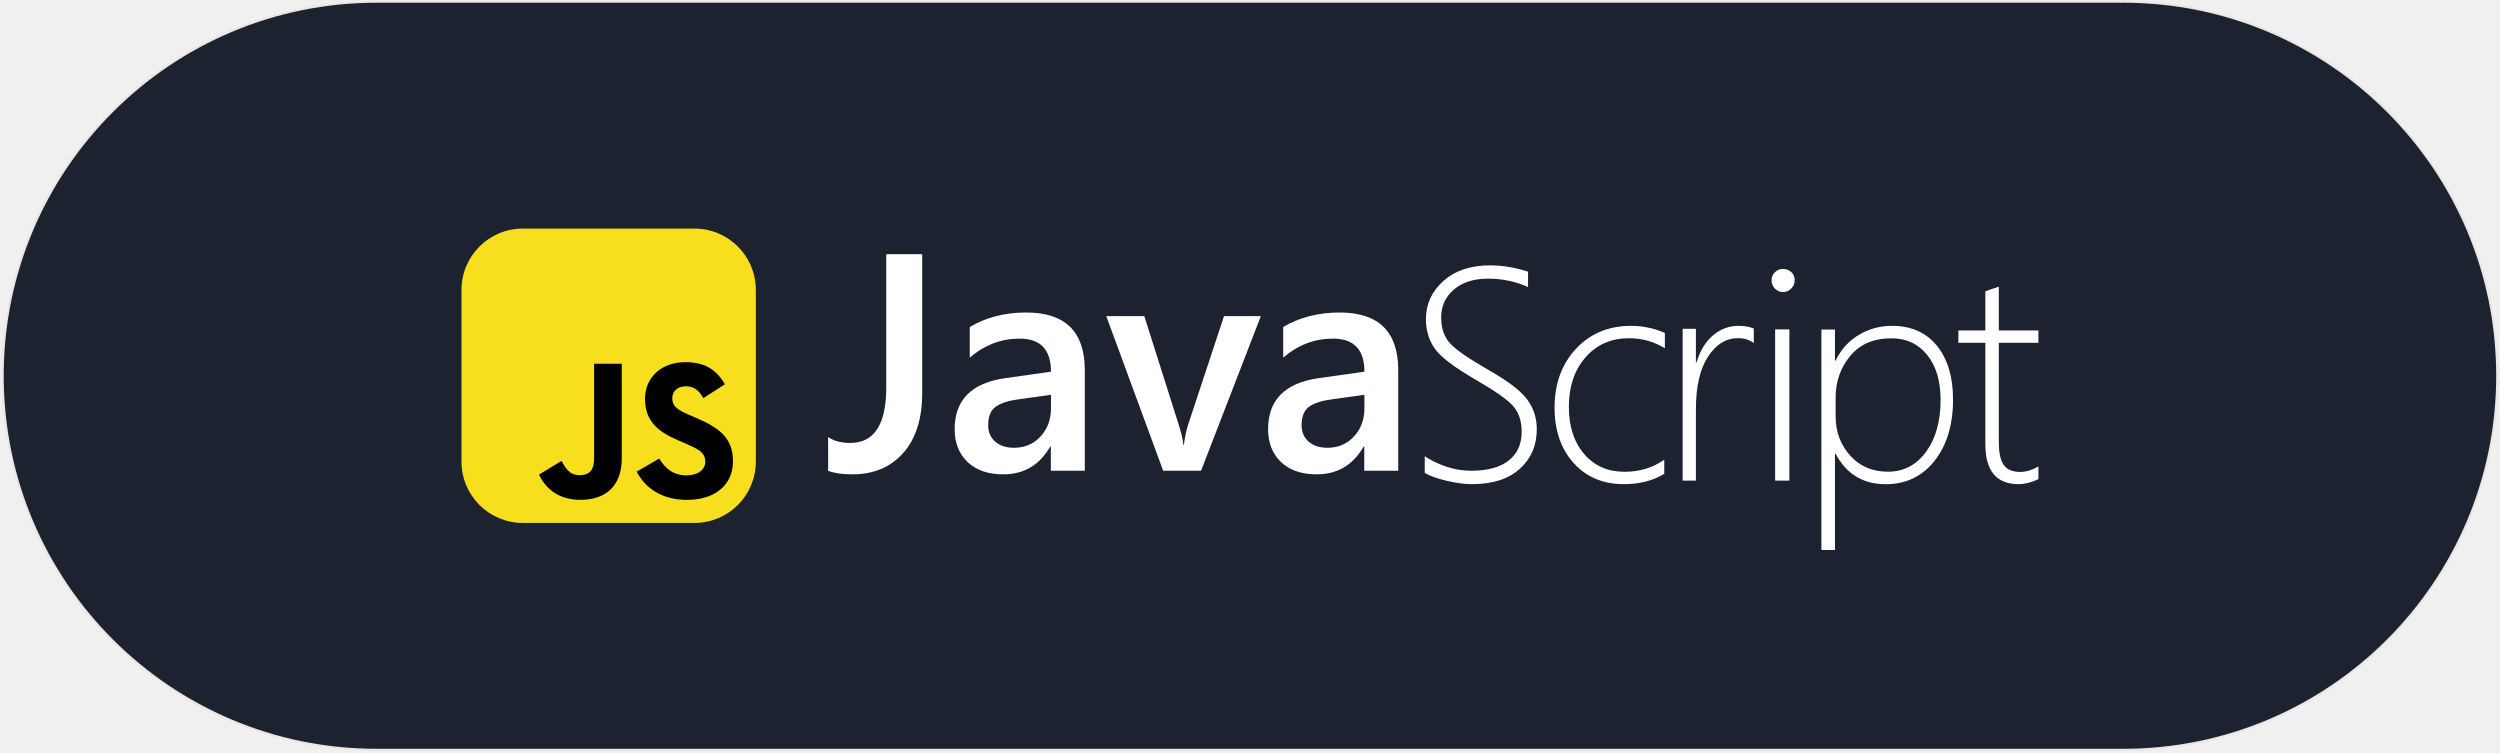
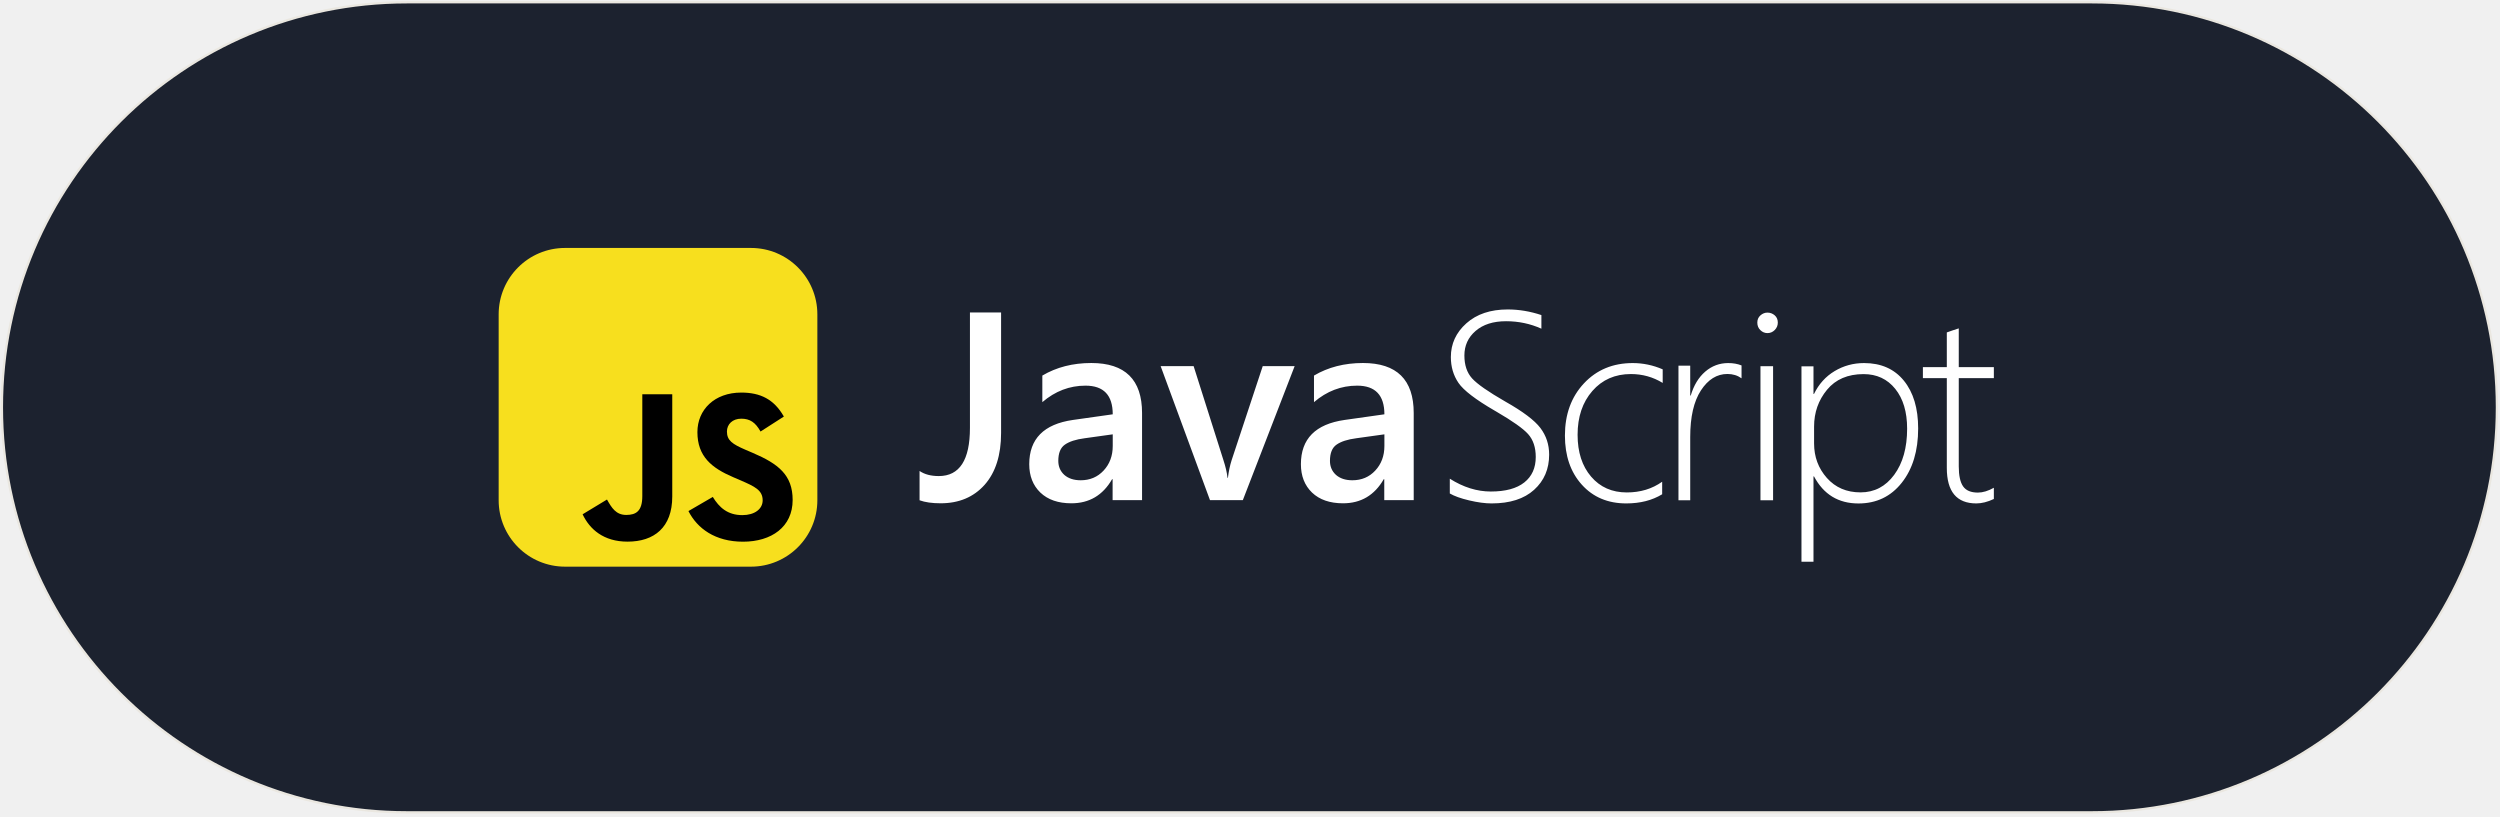
- <svg xmlns="http://www.w3.org/2000/svg" width="1216" height="366" viewBox="0 0 1216 366" fill="none">
-   <path d="M183.249.803h849.461c100.49 0 181.96 81.469 181.96 181.965s-81.47 181.966-181.96 181.966H183.25c-100.496 0-181.966-81.469-181.966-181.966C1.284 82.272 82.753.804 183.25.803" fill="#1C222F" />
-   <path d="M183.249.803h849.461c100.49 0 181.96 81.469 181.96 181.965s-81.47 181.966-181.96 181.966H183.25c-100.496 0-181.966-81.469-181.966-181.966C1.284 82.272 82.753.804 183.25.803Z" stroke="#EAE7E0" stroke-width="1.049" />
+ <svg xmlns="http://www.w3.org/2000/svg" width="876" height="286" viewBox="0 0 876 286" fill="none">
+   <path d="M142.586.792h590.416c78.384 0 141.927 63.543 141.927 141.927s-63.543 141.927-141.927 141.927H142.586C64.202 284.646.659 221.103.659 142.719S64.202.792 142.586.792" fill="#1C222F" />
+   <path d="M142.586.792h590.416c78.384 0 141.927 63.543 141.927 141.927s-63.543 141.927-141.927 141.927H142.586C64.202 284.646.659 221.103.659 142.719S64.202.792 142.586.792Z" stroke="#EAE7E0" stroke-width=".818" />
  <g clip-path="url(#a)">
    <g clip-path="url(#b)">
-       <path d="M367.638 111.183H224.466v143.172h143.172z" fill="#F7DF1E" />
-       <path d="M320.639 223.037c2.884 4.708 6.636 8.169 13.272 8.169 5.574 0 9.136-2.786 9.136-6.636 0-4.613-3.659-6.247-9.795-8.931l-3.364-1.443c-9.708-4.136-16.158-9.317-16.158-20.271 0-10.09 7.688-17.772 19.704-17.772 8.554 0 14.703 2.977 19.135 10.772l-10.477 6.727c-2.307-4.136-4.795-5.765-8.658-5.765-3.941 0-6.439 2.499-6.439 5.765 0 4.036 2.5 5.67 8.273 8.17l3.363 1.441c11.431 4.902 17.885 9.899 17.885 21.135 0 12.113-9.515 18.749-22.294 18.749-12.494 0-20.567-5.955-24.516-13.759zm-47.526 1.165c2.113 3.75 4.036 6.92 8.658 6.92 4.42 0 7.209-1.729 7.209-8.454v-45.747h13.453v45.929c0 13.931-8.167 20.272-20.089 20.272-10.772 0-17.01-5.575-20.183-12.289z" fill="#000" />
+       <path d="M286.403 86.883H174.73v111.673h111.673z" fill="#F7DF1E" />
+       <path d="M249.76 174.126c2.249 3.673 5.176 6.372 10.352 6.372 4.348 0 7.126-2.173 7.126-5.176 0-3.598-2.854-4.873-7.64-6.966l-2.624-1.126c-7.572-3.226-12.603-7.268-12.603-15.812 0-7.87 5.997-13.862 15.369-13.862 6.672 0 11.468 2.323 14.925 8.403l-8.172 5.247c-1.799-3.227-3.74-4.498-6.753-4.498-3.074 0-5.022 1.95-5.022 4.498 0 3.148 1.95 4.422 6.452 6.372l2.624 1.124c8.916 3.824 13.95 7.722 13.95 16.485 0 9.449-7.422 14.625-17.389 14.625-9.746 0-16.043-4.645-19.123-10.732zm-37.071.909c1.648 2.925 3.148 5.398 6.753 5.398 3.448 0 5.623-1.349 5.623-6.595v-35.682h10.494v35.824c0 10.866-6.371 15.812-15.67 15.812-8.402 0-13.268-4.348-15.743-9.585z" fill="#000" />
    </g>
  </g>
-   <path fill-rule="evenodd" clip-rule="evenodd" d="M692.983 230.043v-8.109q11.104 7.032 22.496 7.033 12.113 0 18.386-4.988 6.273-4.987 6.272-13.957 0-7.894-4.217-12.594-4.068-4.533-17.286-12.235l-.992-.574q-15.718-9.114-19.9-15.25t-4.182-14.172q0-10.908 8.508-18.515 8.508-7.606 22.712-7.606 9.229 0 18.458 3.085v7.463q-9.086-4.09-19.395-4.09-10.527 0-16.692 5.31-6.164 5.312-6.164 13.491 0 7.894 4.218 12.559 4.217 4.664 18.205 12.701 14.493 8.181 19.287 14.532t4.795 14.603q0 11.84-8.256 19.304t-23.324 7.463q-5.335 0-12.294-1.651-6.957-1.65-10.635-3.803m96.824 5.454q11.438 0 19.69-5.019v-6.883q-8.251 5.88-19.401 5.879-12.162 0-19.582-8.675t-7.42-22.944q0-14.77 8.108-24.055 8.107-9.285 21.138-9.285 9.484 0 17.447 4.876v-7.457q-7.963-3.441-16.433-3.441-16.362 0-26.785 11.149-10.425 11.149-10.425 28.643 0 16.635 9.266 26.923 9.267 10.289 24.397 10.289m63.241-68.64q-3.296-2.38-7.739-2.38-8.67 0-14.545 9.013-5.876 9.012-5.876 25.596v34.681h-6.449v-73.832h6.449v16.367h.287q2.507-8.436 7.953-13.123t12.611-4.686q4.084 0 7.309 1.298zm10.332-26.431q1.68 1.628 3.871 1.628 2.337 0 4.017-1.702t1.68-4.07q0-2.516-1.716-3.996-1.717-1.48-3.981-1.48-2.119 0-3.835 1.517t-1.716 3.959q0 2.516 1.68 4.144m.05 93.341v-73.544h6.922v73.544zm29.092-13.092h.287q7.887 14.847 24.377 14.847 14.77 0 23.767-11.368 8.999-11.368 8.999-29.8 0-16.569-7.851-26.215-7.85-9.646-21.832-9.646-8.819 0-16.168 4.411t-11.292 12.515h-.287v-15.133h-6.596v107.223h6.596zm.326-27.333v9.239q0 11.031 7.023 18.945t18.464 7.914q11.368 0 18.464-9.633t7.096-25.319q0-13.752-6.517-21.845-6.517-8.094-17.377-8.094-12.961 0-20.058 8.595-7.095 8.595-7.095 20.198m89.007 42.155q4.491 0 9.627-2.435v-6.159c-3.139 1.766-6.059 2.65-8.774 2.65q-5.704 0-8.092-3.402t-2.388-10.993v-48.414h19.254v-6.015h-19.254v-21.271c-1.048.382-2.136.74-3.281 1.074q-1.712.573-3.276 1.146v19.051h-13.124v6.015h13.124v49.273q0 19.48 16.184 19.48" fill="#fff" />
-   <path d="M680.1 228.96h-16.524v-11.75h-.293q-7.785 13.513-22.839 13.513-11.09 0-17.405-6.022-6.242-6.023-6.242-15.936 0-21.297 24.528-24.822l22.325-3.158q0-16.082-15.275-16.082-13.44 0-24.234 9.253v-14.908q11.896-7.05 27.465-7.05 28.494 0 28.494 28.053zm-16.45-36.939-15.789 2.204q-7.344.954-11.089 3.598-3.672 2.57-3.672 9.106 0 4.773 3.378 7.858 3.452 3.01 9.18 3.011 7.784 0 12.851-5.434 5.14-5.508 5.141-13.807zM613.281 153.758l-29.081 75.2h-18.433l-27.686-75.2h18.506l16.671 52.581q1.909 5.802 2.35 10.135h.22q.66-5.434 2.056-9.841l17.478-52.875zM527.649 228.96h-16.524v-11.75h-.293q-7.785 13.513-22.839 13.513-11.09 0-17.405-6.022-6.242-6.023-6.242-15.936 0-21.297 24.528-24.822l22.325-3.158q0-16.082-15.275-16.082-13.44 0-24.235 9.253v-14.908q11.898-7.05 27.466-7.05 28.494 0 28.494 28.053zm-16.45-36.939-15.789 2.204q-7.344.954-11.089 3.598-3.672 2.57-3.672 9.106 0 4.773 3.378 7.858 3.451 3.01 9.18 3.011 7.784 0 12.851-5.434 5.14-5.508 5.141-13.807zM448.554 191.211q0 18.726-9.253 29.154-9.253 10.355-24.675 10.355-7.197 0-11.823-1.689v-16.45q4.186 2.864 10.795 2.864 17.478 0 17.478-27.025v-64.772h17.478z" fill="#fff" />
+   <path d="M653.168 127.219q8.928.001 13.942 6.162t5.014 16.741q0 11.772-5.746 19.032t-15.18 7.26q-10.531 0-15.568-9.482h-.184v29.911h-4.212v-68.478h4.212v9.665h.184q2.519-5.176 7.212-7.993t10.326-2.818m-124.85-18.787q5.895 0 11.788 1.971v4.767q-5.802-2.613-12.386-2.613-6.723 0-10.66 3.391t-3.937 8.616q0 5.042 2.693 8.021t11.627 8.112q9.256 5.224 12.318 9.28t3.062 9.326q0 7.562-5.272 12.329-5.273 4.766-14.897 4.766-3.407 0-7.85-1.054-4.444-1.054-6.792-2.429v-5.179q7.09 4.492 14.367 4.492 7.736 0 11.741-3.185 4.007-3.186 4.007-8.914 0-5.042-2.694-8.043-2.598-2.894-11.04-7.814l-.633-.367q-10.038-5.82-12.709-9.739t-2.671-9.052q0-6.966 5.433-11.823 5.434-4.859 14.505-4.859m43.795 18.787q5.41 0 10.495 2.199v4.761q-5.085-3.113-11.142-3.113-8.322 0-13.5 5.93t-5.179 15.362q0 9.113 4.739 14.653 4.74 5.54 12.506 5.541 7.12 0 12.391-3.754v4.395q-5.271 3.205-12.575 3.205-9.663 0-15.581-6.57-5.918-6.572-5.918-17.195 0-11.174 6.658-18.293 6.657-7.12 17.106-7.121m114.239 1.428h12.295v3.842h-12.295v30.92q0 4.848 1.524 7.02 1.526 2.173 5.168 2.173 2.599 0 5.603-1.692v3.933q-3.28 1.554-6.148 1.555-10.335 0-10.336-12.44v-31.469h-8.381v-3.842h8.381v-12.166a80 80 0 0 1 2.092-.732 34 34 0 0 0 2.097-.686zm-303.968-1.448q17.792 0 17.792 17.518v30.54h-10.318v-7.337h-.183q-4.861 8.437-14.262 8.437-6.924 0-10.867-3.76-3.899-3.76-3.899-9.951 0-13.297 15.317-15.499l13.94-1.972q0-10.042-9.538-10.042-8.391 0-15.133 5.777v-9.309q7.43-4.402 17.151-4.402m95.188 0q17.793 0 17.792 17.518v30.54h-10.317v-7.337h-.184q-4.86 8.437-14.26 8.437-6.925 0-10.869-3.76-3.897-3.76-3.897-9.951 0-13.297 15.315-15.499l13.941-1.972q0-10.042-9.538-10.042-8.392 0-15.133 5.777v-9.309q7.428-4.402 17.15-4.402m-126.791 24.483q0 11.694-5.777 18.204-5.778 6.466-15.407 6.466-4.494 0-7.382-1.054v-10.272q2.613 1.788 6.74 1.788 10.914 0 10.913-16.874v-40.443h10.913zm254.787-24.463q2.61 0 4.668.83v4.512q-2.105-1.52-4.941-1.519-5.538 0-9.29 5.756-3.753 5.756-3.753 16.346v22.149h-4.118V128.14h4.118v10.454h.184q1.6-5.388 5.079-8.381t8.053-2.994m15.72 48.074h-4.421v-46.968h4.421zm-192.633-14.166q1.193 3.622 1.468 6.328h.137q.413-3.393 1.284-6.145l10.914-33.016h11.188l-18.158 46.957h-11.51l-17.288-46.957h11.556zm224.341-30.039q-8.277 0-12.809 5.489-4.533 5.489-4.532 12.899v5.901q0 7.044 4.486 12.098t11.792 5.055q7.259 0 11.792-6.152 4.531-6.153 4.531-16.17 0-8.782-4.162-13.951t-11.098-5.169m-272.951 22.478q-4.586.597-6.924 2.247-2.293 1.605-2.293 5.687 0 2.98 2.11 4.906 2.154 1.88 5.731 1.881 4.86 0 8.025-3.394 3.21-3.438 3.21-8.621v-4.081zm95.188 0q-4.584.597-6.923 2.247-2.293 1.605-2.293 5.687 0 2.98 2.109 4.906 2.156 1.88 5.732 1.881 4.862 0 8.025-3.394 3.21-3.438 3.21-8.621v-4.081zm144.075-44.028q1.446 0 2.542.945t1.096 2.552q0 1.512-1.073 2.599-1.072 1.086-2.565 1.086-1.4.001-2.473-1.039t-1.073-2.646q0-1.56 1.096-2.528 1.097-.969 2.45-.969" fill="#fff" />
  <defs>
    <clipPath id="a">
-       <path fill="#fff" d="M224.466 111.183h143.172v143.172H224.466z" />
+       <path fill="#fff" d="M174.73 86.883h111.673v111.673H174.73z" />
    </clipPath>
    <clipPath id="b">
-       <rect x="224.466" y="111.183" width="143.172" height="143.172" rx="29.828" fill="#fff" />
+       <rect x="174.73" y="86.883" width="111.673" height="111.673" rx="23.264" fill="#fff" />
    </clipPath>
  </defs>
</svg>
